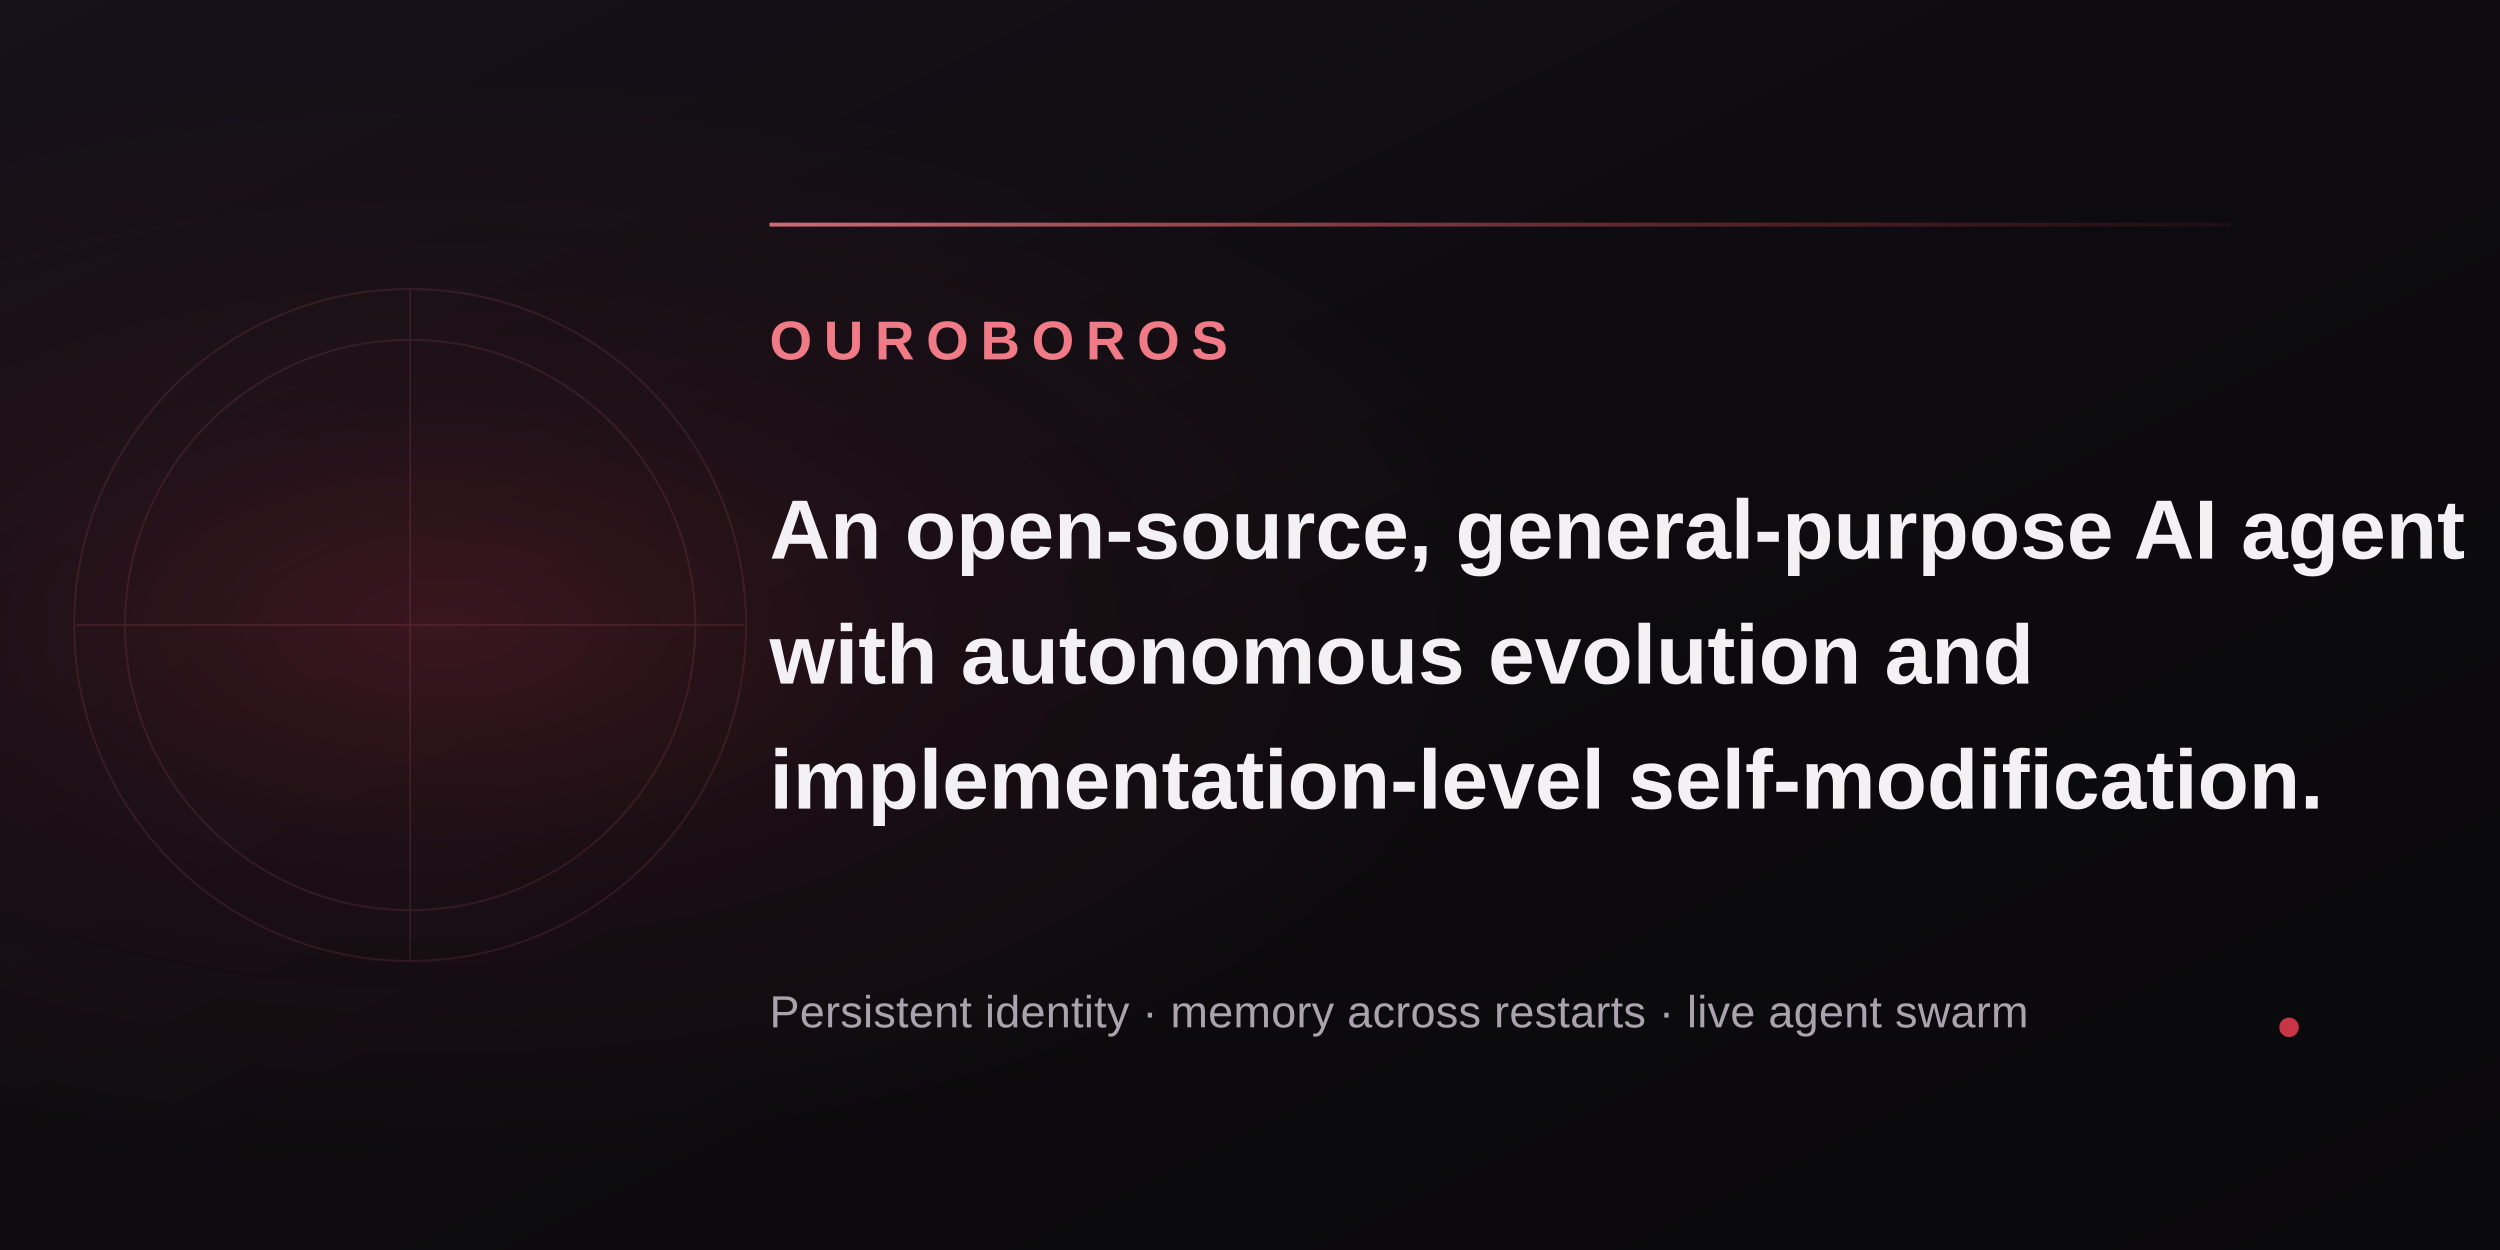
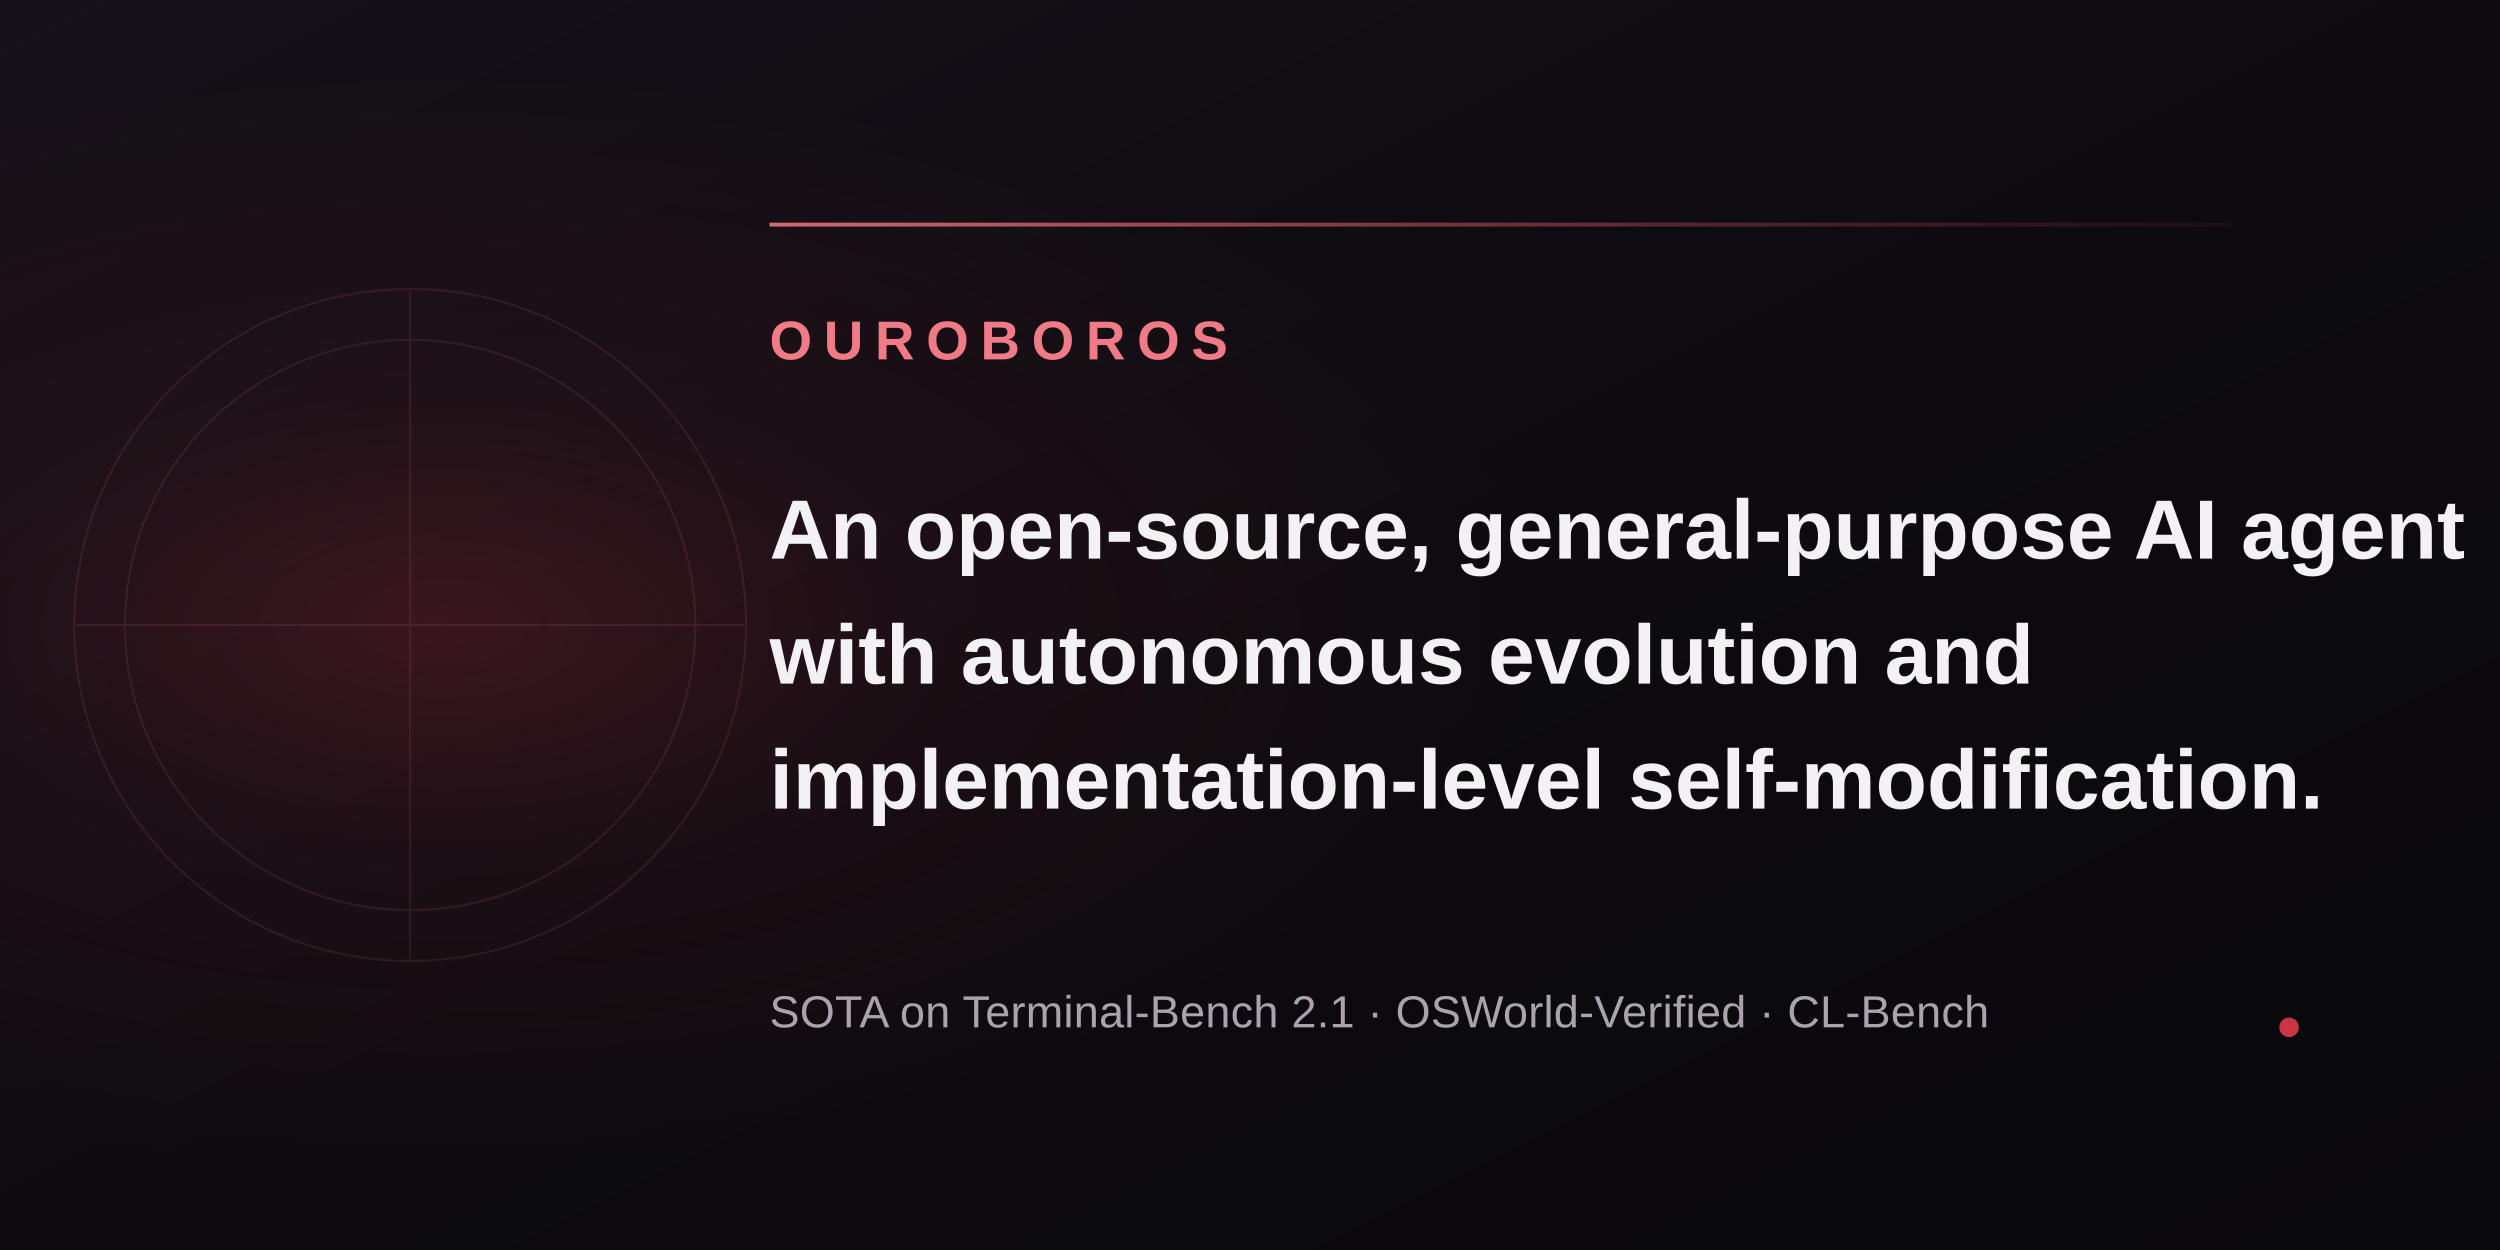
<svg xmlns="http://www.w3.org/2000/svg" width="1280" height="640" viewBox="0 0 1280 640">
  <defs>
    <linearGradient id="background" x1="0" y1="0" x2="1" y2="1">
      <stop offset="0" stop-color="#171119" />
      <stop offset="0.52" stop-color="#0d0b0f" />
      <stop offset="1" stop-color="#09080b" />
    </linearGradient>
    <radialGradient id="signal" cx="0.18" cy="0.5" r="0.44">
      <stop offset="0" stop-color="#c93545" stop-opacity="0.23" />
      <stop offset="0.42" stop-color="#c93545" stop-opacity="0.07" />
      <stop offset="1" stop-color="#c93545" stop-opacity="0" />
    </radialGradient>
    <linearGradient id="rule" x1="0" y1="0" x2="1" y2="0">
      <stop offset="0" stop-color="#f07a86" stop-opacity="0.85" />
      <stop offset="1" stop-color="#c93545" stop-opacity="0.08" />
    </linearGradient>
  </defs>
  <rect width="1280" height="640" fill="url(#background)" />
  <rect width="1280" height="640" fill="url(#signal)" />
  <g fill="none" stroke="#f07a86" stroke-width="1" opacity="0.12">
    <circle cx="210" cy="320" r="146" />
    <circle cx="210" cy="320" r="172" />
    <path d="M39 320H381" />
    <path d="M210 149V491" />
  </g>
  <rect x="394" y="114" width="748" height="2" fill="url(#rule)" />
  <g font-family="-apple-system, BlinkMacSystemFont, 'SF Pro Display', 'Helvetica Neue', Arial, sans-serif">
    <text x="394" y="184" fill="#f07a86" font-size="28" font-weight="650" letter-spacing="6">OUROBOROS</text>
    <text x="394" y="286" fill="#f4f1f4" font-size="43" font-weight="620">An open-source, general-purpose AI agent</text>
    <text x="394" y="350" fill="#f4f1f4" font-size="43" font-weight="620">with autonomous evolution and</text>
    <text x="394" y="414" fill="#f4f1f4" font-size="43" font-weight="620">implementation-level self-modification.</text>
-     <text x="394" y="526" fill="#aaa3ad" font-size="23" font-weight="500" letter-spacing="0.15">Persistent identity · memory across restarts · live agent swarm</text>
+     <text x="394" y="526" fill="#aaa3ad" font-size="23" font-weight="500" letter-spacing="0.15">SOTA on Terminal-Bench 2.1 · OSWorld-Verified · CL-Bench</text>
  </g>
  <circle cx="1172" cy="526" r="5" fill="#c93545" />
</svg>
